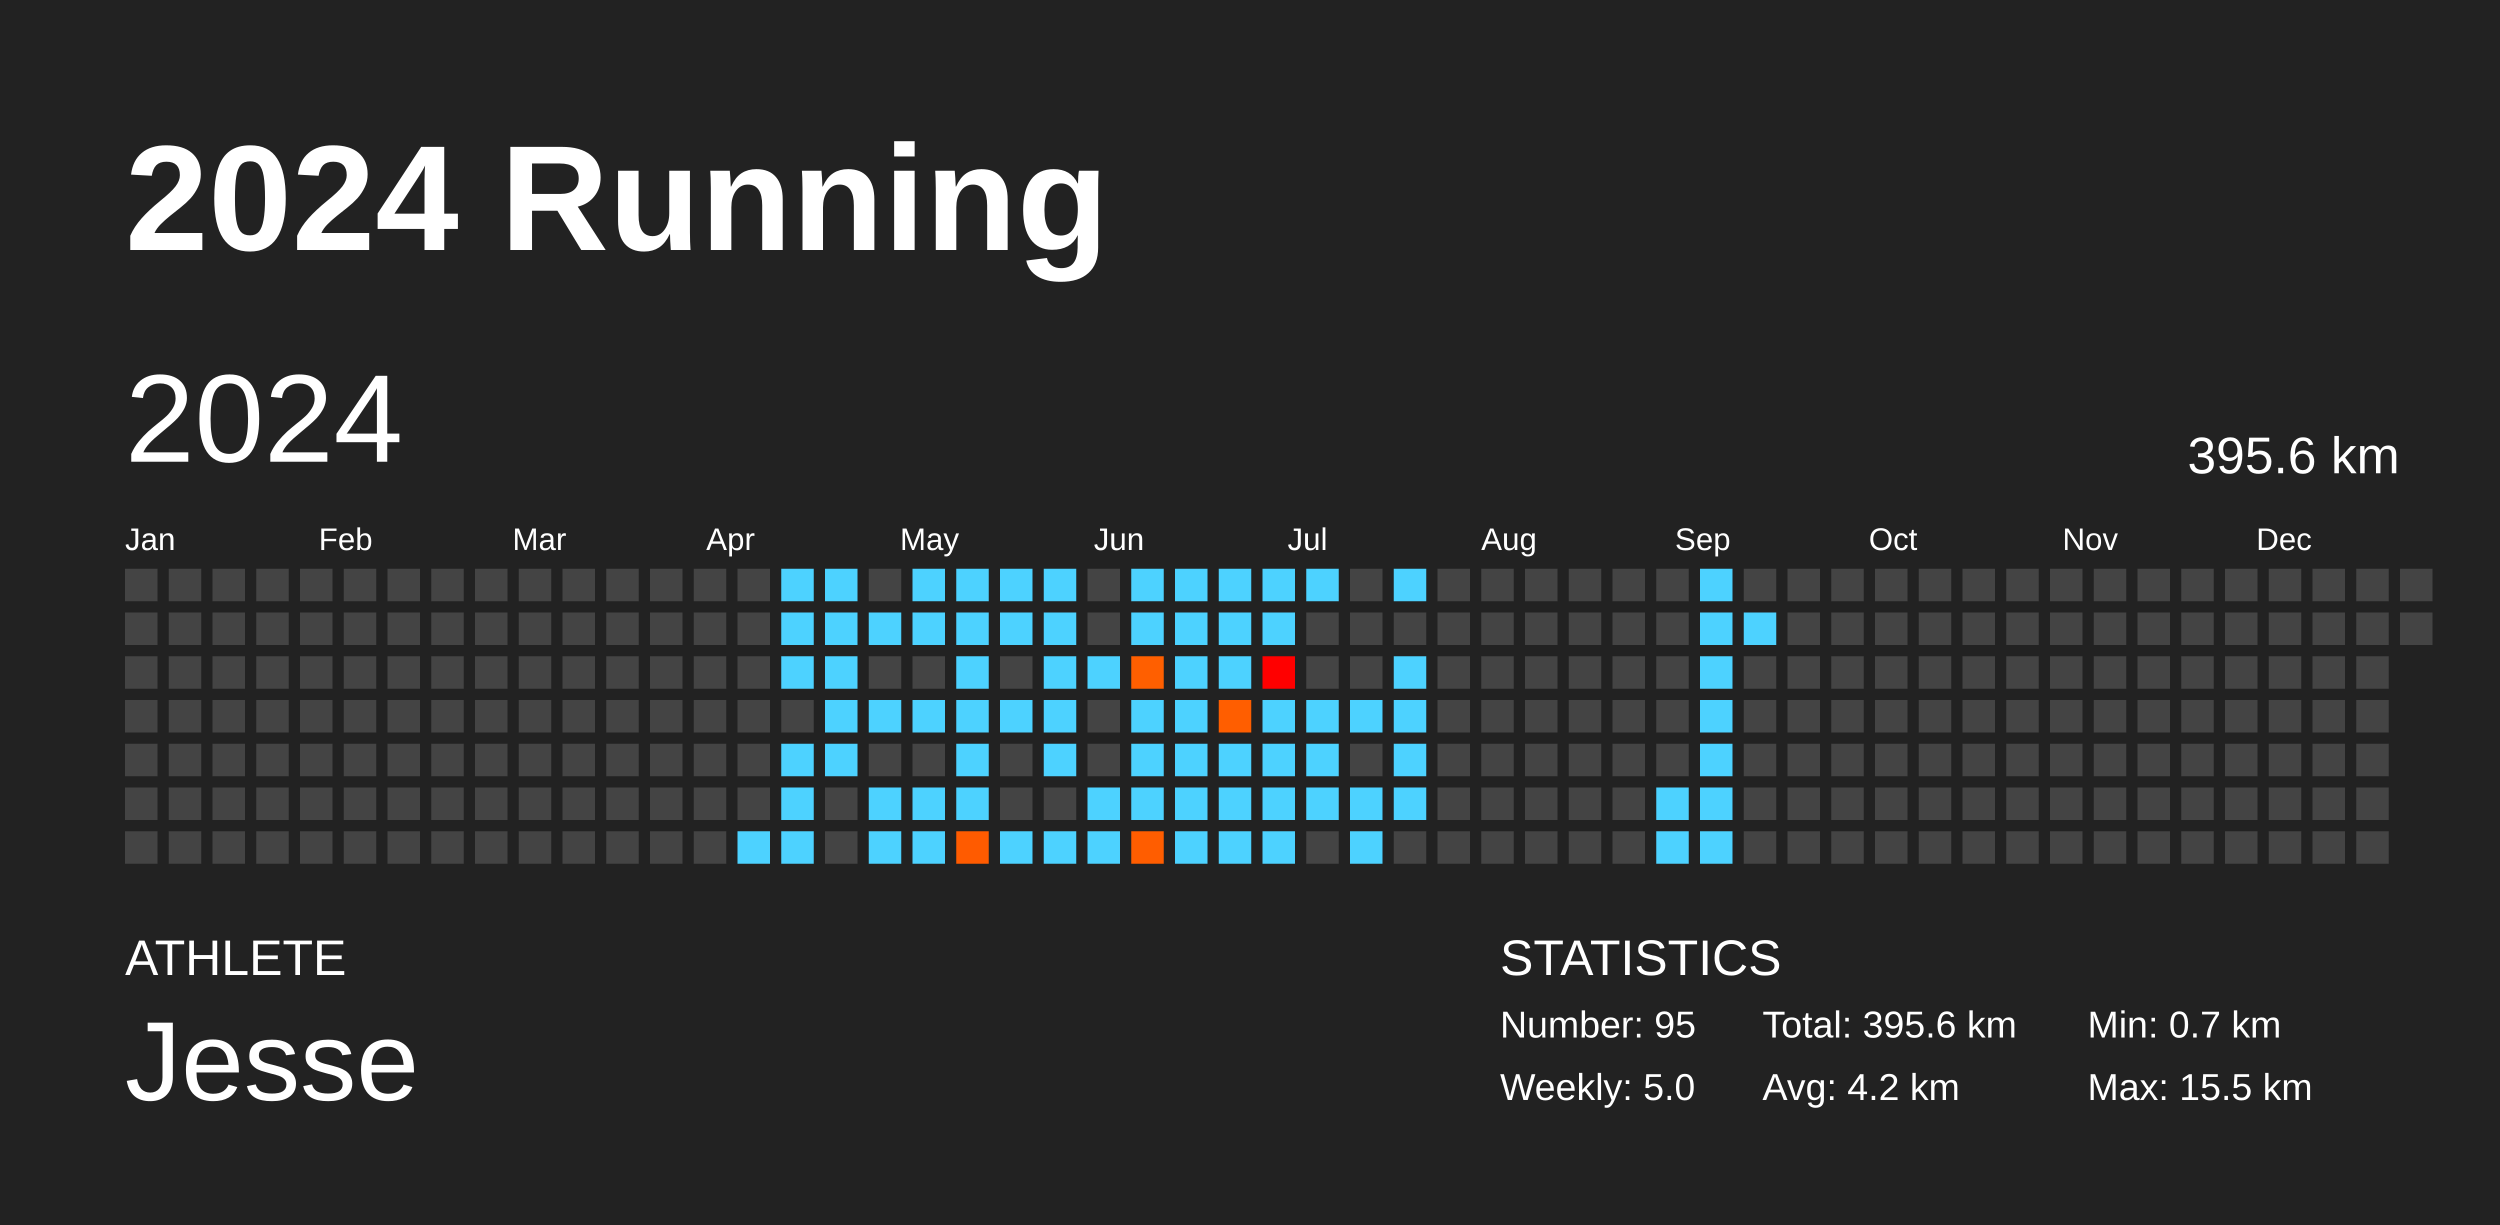
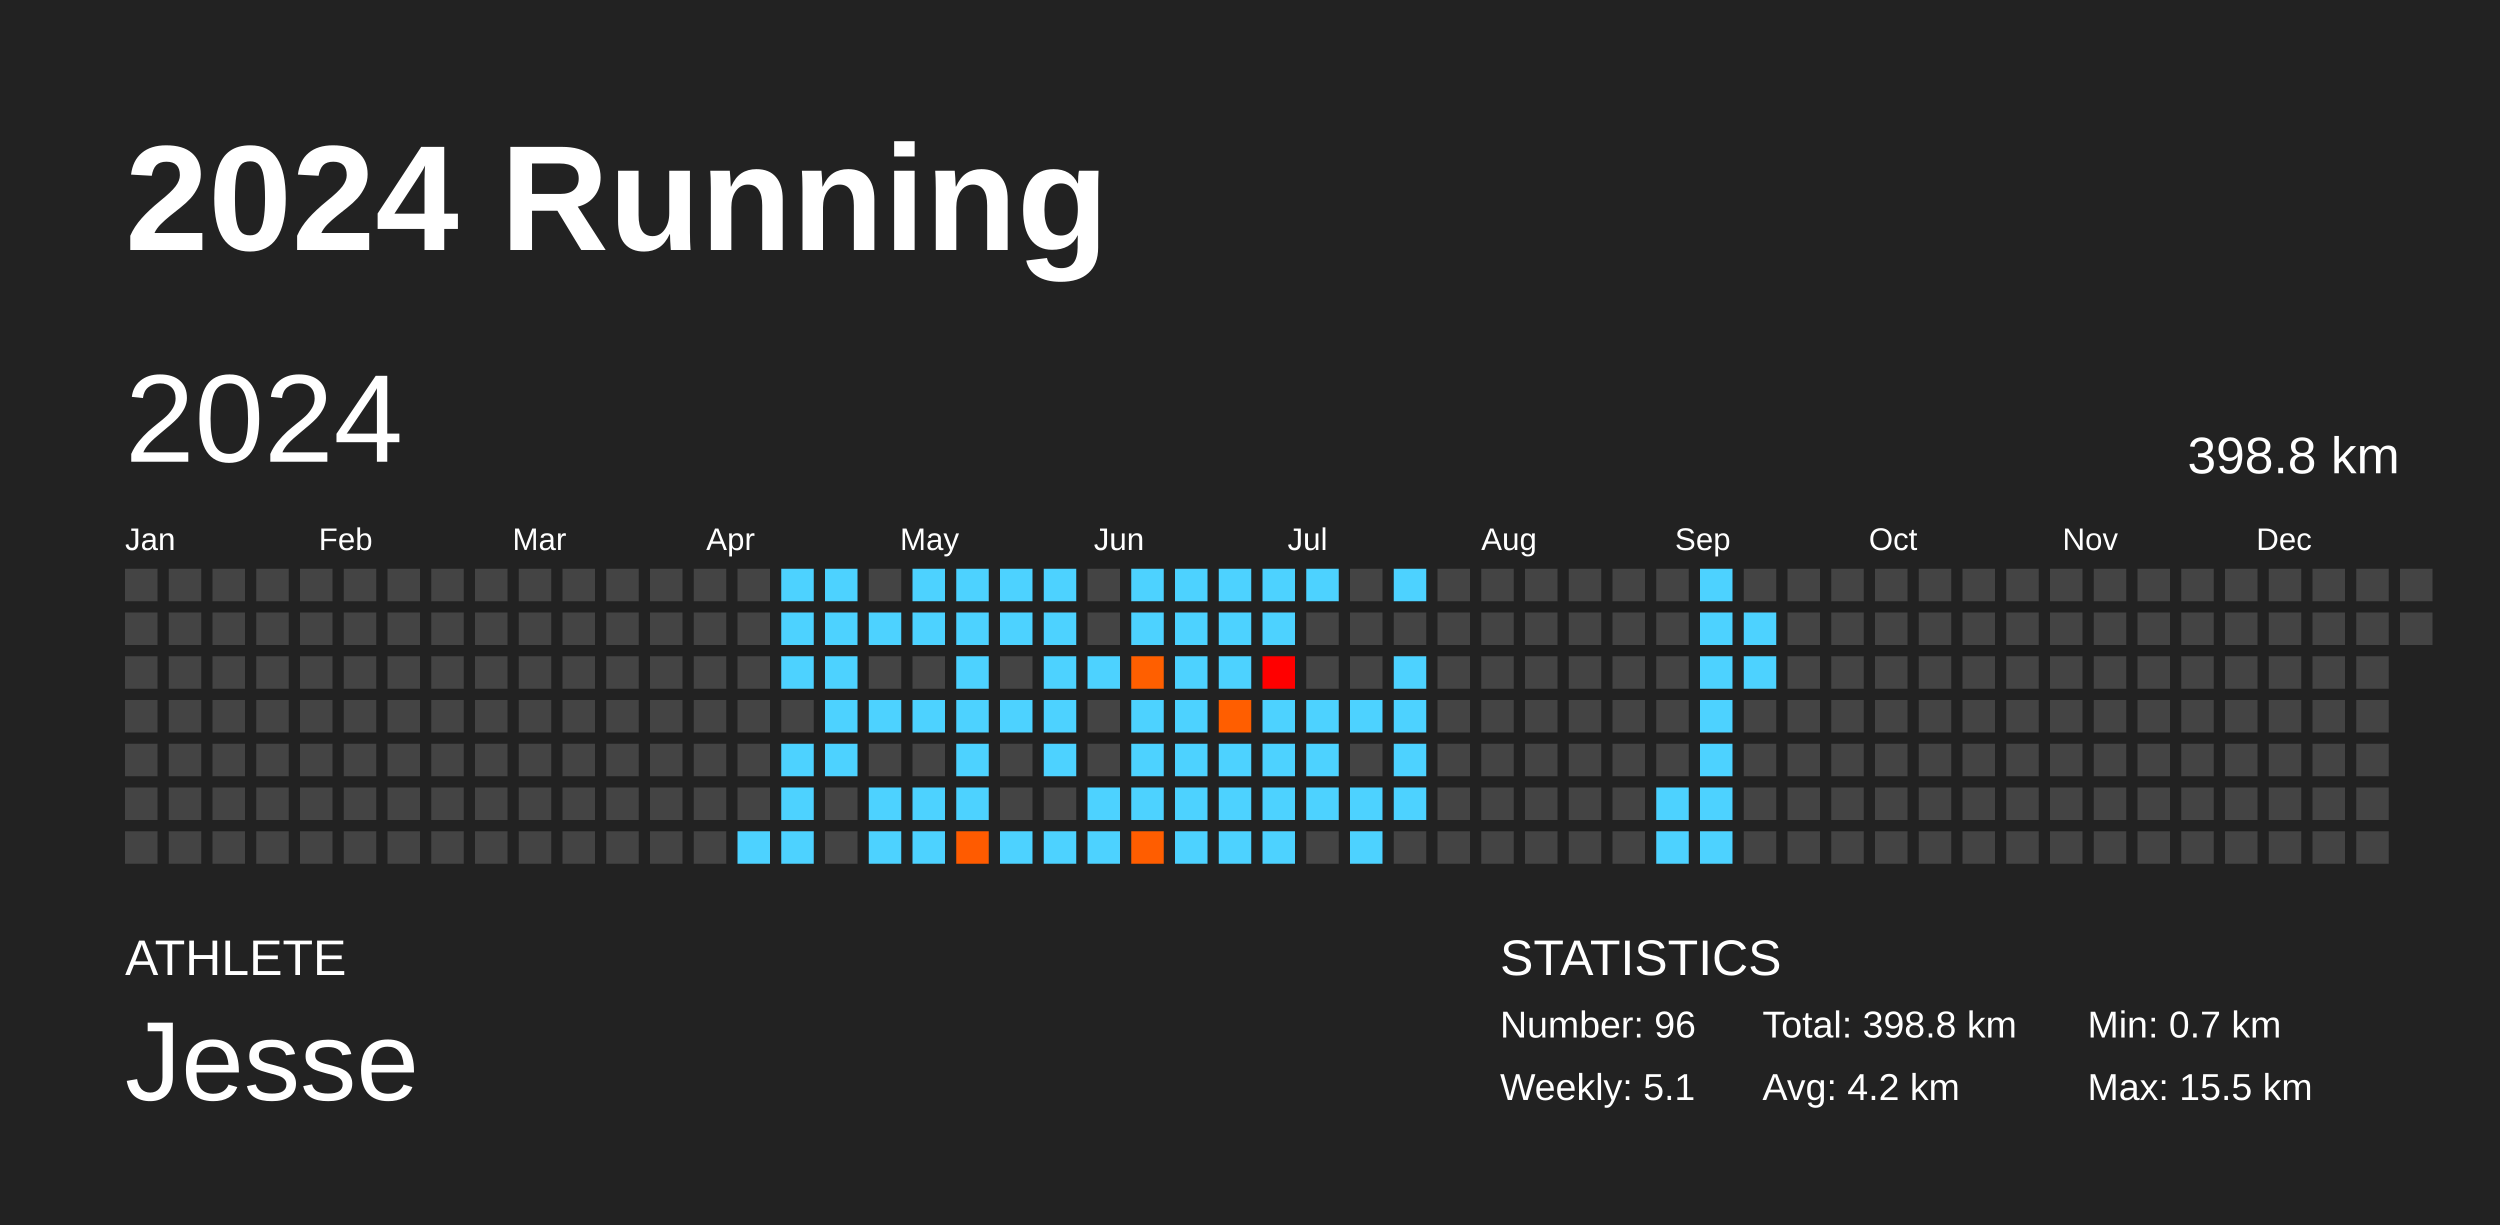
<svg xmlns="http://www.w3.org/2000/svg" baseProfile="full" height="98mm" version="1.1" viewBox="0,0,200,98" width="200mm">
  <defs />
  <rect fill="#222222" height="98" width="200" x="0" y="0" />
  <text fill="#FFFFFF" style="font-size:12px; font-family:Arial; font-weight:bold;" x="10" y="20">2024 Running</text>
  <text fill="#FFFFFF" style="font-size:4px; font-family:Arial" x="10" y="78">ATHLETE</text>
  <text fill="#FFFFFF" style="font-size:9px; font-family:Arial" x="10" y="88">Jesse</text>
  <text fill="#FFFFFF" style="font-size:4px; font-family:Arial" x="120" y="78">STATISTICS</text>
-   <text fill="#FFFFFF" style="font-size:3px; font-family:Arial" x="120" y="83">Number: 95</text>
-   <text fill="#FFFFFF" style="font-size:3px; font-family:Arial" x="120" y="88">Weekly: 5.0</text>
-   <text fill="#FFFFFF" style="font-size:3px; font-family:Arial" x="141" y="83">Total: 395.6 km</text>
+   <text fill="#FFFFFF" style="font-size:3px; font-family:Arial" x="120" y="83">Number: 96</text>
+   <text fill="#FFFFFF" style="font-size:3px; font-family:Arial" x="120" y="88">Weekly: 5.1</text>
+   <text fill="#FFFFFF" style="font-size:3px; font-family:Arial" x="141" y="83">Total: 398.8 km</text>
  <text fill="#FFFFFF" style="font-size:3px; font-family:Arial" x="141" y="88">Avg: 4.2 km</text>
  <text fill="#FFFFFF" style="font-size:3px; font-family:Arial" x="167" y="83">Min: 0.7 km</text>
  <text fill="#FFFFFF" style="font-size:3px; font-family:Arial" x="167" y="88">Max: 15.5 km</text>
  <text dominant-baseline="hanging" fill="#FFFFFF" style="font-size:10.0px; font-family:Arial;" x="10" y="30">2024</text>
-   <text dominant-baseline="hanging" fill="#FFFFFF" style="font-size:4.125px; font-family:Arial;" x="175" y="35">395.6 km</text>
+   <text dominant-baseline="hanging" fill="#FFFFFF" style="font-size:4.125px; font-family:Arial;" x="175" y="35">398.8 km</text>
  <text fill="#FFFFFF" style="font-size:2.5px; font-family:Arial" x="10.0" y="44">Jan</text>
  <text fill="#FFFFFF" style="font-size:2.5px; font-family:Arial" x="25.5" y="44">Feb</text>
  <text fill="#FFFFFF" style="font-size:2.5px; font-family:Arial" x="41.0" y="44">Mar</text>
  <text fill="#FFFFFF" style="font-size:2.5px; font-family:Arial" x="56.5" y="44">Apr</text>
  <text fill="#FFFFFF" style="font-size:2.5px; font-family:Arial" x="72.0" y="44">May</text>
  <text fill="#FFFFFF" style="font-size:2.5px; font-family:Arial" x="87.5" y="44">Jun</text>
  <text fill="#FFFFFF" style="font-size:2.5px; font-family:Arial" x="103.0" y="44">Jul</text>
  <text fill="#FFFFFF" style="font-size:2.5px; font-family:Arial" x="118.5" y="44">Aug</text>
  <text fill="#FFFFFF" style="font-size:2.5px; font-family:Arial" x="134.0" y="44">Sep</text>
  <text fill="#FFFFFF" style="font-size:2.5px; font-family:Arial" x="149.5" y="44">Oct</text>
  <text fill="#FFFFFF" style="font-size:2.5px; font-family:Arial" x="165.0" y="44">Nov</text>
  <text fill="#FFFFFF" style="font-size:2.5px; font-family:Arial" x="180.5" y="44">Dec</text>
  <rect fill="#444444" height="2.6" width="2.6" x="10.0" y="45.5" />
  <rect fill="#444444" height="2.6" width="2.6" x="10.0" y="49.0" />
  <rect fill="#444444" height="2.6" width="2.6" x="10.0" y="52.5" />
  <rect fill="#444444" height="2.6" width="2.6" x="10.0" y="56.0" />
  <rect fill="#444444" height="2.6" width="2.6" x="10.0" y="59.5" />
  <rect fill="#444444" height="2.6" width="2.6" x="10.0" y="63.0" />
  <rect fill="#444444" height="2.6" width="2.6" x="10.0" y="66.5" />
  <rect fill="#444444" height="2.6" width="2.6" x="13.5" y="45.5" />
  <rect fill="#444444" height="2.6" width="2.6" x="13.5" y="49.0" />
  <rect fill="#444444" height="2.6" width="2.6" x="13.5" y="52.5" />
  <rect fill="#444444" height="2.6" width="2.6" x="13.5" y="56.0" />
  <rect fill="#444444" height="2.6" width="2.6" x="13.5" y="59.5" />
  <rect fill="#444444" height="2.6" width="2.6" x="13.5" y="63.0" />
  <rect fill="#444444" height="2.6" width="2.6" x="13.5" y="66.5" />
  <rect fill="#444444" height="2.6" width="2.6" x="17.0" y="45.5" />
  <rect fill="#444444" height="2.6" width="2.6" x="17.0" y="49.0" />
  <rect fill="#444444" height="2.6" width="2.6" x="17.0" y="52.5" />
  <rect fill="#444444" height="2.6" width="2.6" x="17.0" y="56.0" />
  <rect fill="#444444" height="2.6" width="2.6" x="17.0" y="59.5" />
  <rect fill="#444444" height="2.6" width="2.6" x="17.0" y="63.0" />
  <rect fill="#444444" height="2.6" width="2.6" x="17.0" y="66.5" />
  <rect fill="#444444" height="2.6" width="2.6" x="20.5" y="45.5" />
  <rect fill="#444444" height="2.6" width="2.6" x="20.5" y="49.0" />
  <rect fill="#444444" height="2.6" width="2.6" x="20.5" y="52.5" />
  <rect fill="#444444" height="2.6" width="2.6" x="20.5" y="56.0" />
  <rect fill="#444444" height="2.6" width="2.6" x="20.5" y="59.5" />
  <rect fill="#444444" height="2.6" width="2.6" x="20.5" y="63.0" />
  <rect fill="#444444" height="2.6" width="2.6" x="20.5" y="66.5" />
  <rect fill="#444444" height="2.6" width="2.6" x="24.0" y="45.5" />
  <rect fill="#444444" height="2.6" width="2.6" x="24.0" y="49.0" />
  <rect fill="#444444" height="2.6" width="2.6" x="24.0" y="52.5" />
  <rect fill="#444444" height="2.6" width="2.6" x="24.0" y="56.0" />
  <rect fill="#444444" height="2.6" width="2.6" x="24.0" y="59.5" />
  <rect fill="#444444" height="2.6" width="2.6" x="24.0" y="63.0" />
  <rect fill="#444444" height="2.6" width="2.6" x="24.0" y="66.5" />
  <rect fill="#444444" height="2.6" width="2.6" x="27.5" y="45.5" />
  <rect fill="#444444" height="2.6" width="2.6" x="27.5" y="49.0" />
  <rect fill="#444444" height="2.6" width="2.6" x="27.5" y="52.5" />
  <rect fill="#444444" height="2.6" width="2.6" x="27.5" y="56.0" />
  <rect fill="#444444" height="2.6" width="2.6" x="27.5" y="59.5" />
  <rect fill="#444444" height="2.6" width="2.6" x="27.5" y="63.0" />
  <rect fill="#444444" height="2.6" width="2.6" x="27.5" y="66.5" />
  <rect fill="#444444" height="2.6" width="2.6" x="31.0" y="45.5" />
  <rect fill="#444444" height="2.6" width="2.6" x="31.0" y="49.0" />
  <rect fill="#444444" height="2.6" width="2.6" x="31.0" y="52.5" />
  <rect fill="#444444" height="2.6" width="2.6" x="31.0" y="56.0" />
  <rect fill="#444444" height="2.6" width="2.6" x="31.0" y="59.5" />
  <rect fill="#444444" height="2.6" width="2.6" x="31.0" y="63.0" />
  <rect fill="#444444" height="2.6" width="2.6" x="31.0" y="66.5" />
  <rect fill="#444444" height="2.6" width="2.6" x="34.5" y="45.5" />
  <rect fill="#444444" height="2.6" width="2.6" x="34.5" y="49.0" />
  <rect fill="#444444" height="2.6" width="2.6" x="34.5" y="52.5" />
  <rect fill="#444444" height="2.6" width="2.6" x="34.5" y="56.0" />
  <rect fill="#444444" height="2.6" width="2.6" x="34.5" y="59.5" />
  <rect fill="#444444" height="2.6" width="2.6" x="34.5" y="63.0" />
  <rect fill="#444444" height="2.6" width="2.6" x="34.5" y="66.5" />
  <rect fill="#444444" height="2.6" width="2.6" x="38.0" y="45.5" />
  <rect fill="#444444" height="2.6" width="2.6" x="38.0" y="49.0" />
  <rect fill="#444444" height="2.6" width="2.6" x="38.0" y="52.5" />
  <rect fill="#444444" height="2.6" width="2.6" x="38.0" y="56.0" />
  <rect fill="#444444" height="2.6" width="2.6" x="38.0" y="59.5" />
  <rect fill="#444444" height="2.6" width="2.6" x="38.0" y="63.0" />
  <rect fill="#444444" height="2.6" width="2.6" x="38.0" y="66.5" />
  <rect fill="#444444" height="2.6" width="2.6" x="41.5" y="45.5" />
  <rect fill="#444444" height="2.6" width="2.6" x="41.5" y="49.0" />
  <rect fill="#444444" height="2.6" width="2.6" x="41.5" y="52.5" />
  <rect fill="#444444" height="2.6" width="2.6" x="41.5" y="56.0" />
  <rect fill="#444444" height="2.6" width="2.6" x="41.5" y="59.5" />
  <rect fill="#444444" height="2.6" width="2.6" x="41.5" y="63.0" />
  <rect fill="#444444" height="2.6" width="2.6" x="41.5" y="66.5" />
  <rect fill="#444444" height="2.6" width="2.6" x="45.0" y="45.5" />
  <rect fill="#444444" height="2.6" width="2.6" x="45.0" y="49.0" />
  <rect fill="#444444" height="2.6" width="2.6" x="45.0" y="52.5" />
  <rect fill="#444444" height="2.6" width="2.6" x="45.0" y="56.0" />
  <rect fill="#444444" height="2.6" width="2.6" x="45.0" y="59.5" />
  <rect fill="#444444" height="2.6" width="2.6" x="45.0" y="63.0" />
  <rect fill="#444444" height="2.6" width="2.6" x="45.0" y="66.5" />
  <rect fill="#444444" height="2.6" width="2.6" x="48.5" y="45.5" />
  <rect fill="#444444" height="2.6" width="2.6" x="48.5" y="49.0" />
  <rect fill="#444444" height="2.6" width="2.6" x="48.5" y="52.5" />
  <rect fill="#444444" height="2.6" width="2.6" x="48.5" y="56.0" />
  <rect fill="#444444" height="2.6" width="2.6" x="48.5" y="59.5" />
  <rect fill="#444444" height="2.6" width="2.6" x="48.5" y="63.0" />
  <rect fill="#444444" height="2.6" width="2.6" x="48.5" y="66.5" />
  <rect fill="#444444" height="2.6" width="2.6" x="52.0" y="45.5" />
  <rect fill="#444444" height="2.6" width="2.6" x="52.0" y="49.0" />
  <rect fill="#444444" height="2.6" width="2.6" x="52.0" y="52.5" />
  <rect fill="#444444" height="2.6" width="2.6" x="52.0" y="56.0" />
  <rect fill="#444444" height="2.6" width="2.6" x="52.0" y="59.5" />
  <rect fill="#444444" height="2.6" width="2.6" x="52.0" y="63.0" />
  <rect fill="#444444" height="2.6" width="2.6" x="52.0" y="66.5" />
  <rect fill="#444444" height="2.6" width="2.6" x="55.5" y="45.5" />
  <rect fill="#444444" height="2.6" width="2.6" x="55.5" y="49.0" />
  <rect fill="#444444" height="2.6" width="2.6" x="55.5" y="52.5" />
  <rect fill="#444444" height="2.6" width="2.6" x="55.5" y="56.0" />
  <rect fill="#444444" height="2.6" width="2.6" x="55.5" y="59.5" />
  <rect fill="#444444" height="2.6" width="2.6" x="55.5" y="63.0" />
  <rect fill="#444444" height="2.6" width="2.6" x="55.5" y="66.5" />
  <rect fill="#444444" height="2.6" width="2.6" x="59.0" y="45.5" />
  <rect fill="#444444" height="2.6" width="2.6" x="59.0" y="49.0" />
  <rect fill="#444444" height="2.6" width="2.6" x="59.0" y="52.5" />
  <rect fill="#444444" height="2.6" width="2.6" x="59.0" y="56.0" />
  <rect fill="#444444" height="2.6" width="2.6" x="59.0" y="59.5" />
  <rect fill="#444444" height="2.6" width="2.6" x="59.0" y="63.0" />
  <rect fill="#4dd2ff" height="2.6" width="2.6" x="59.0" y="66.5" />
  <rect fill="#4dd2ff" height="2.6" width="2.6" x="62.5" y="45.5" />
  <rect fill="#4dd2ff" height="2.6" width="2.6" x="62.5" y="49.0" />
  <rect fill="#4dd2ff" height="2.6" width="2.6" x="62.5" y="52.5" />
  <rect fill="#444444" height="2.6" width="2.6" x="62.5" y="56.0" />
  <rect fill="#4dd2ff" height="2.6" width="2.6" x="62.5" y="59.5" />
  <rect fill="#4dd2ff" height="2.6" width="2.6" x="62.5" y="63.0" />
  <rect fill="#4dd2ff" height="2.6" width="2.6" x="62.5" y="66.5" />
  <rect fill="#4dd2ff" height="2.6" width="2.6" x="66.0" y="45.5" />
  <rect fill="#4dd2ff" height="2.6" width="2.6" x="66.0" y="49.0" />
  <rect fill="#4dd2ff" height="2.6" width="2.6" x="66.0" y="52.5" />
  <rect fill="#4dd2ff" height="2.6" width="2.6" x="66.0" y="56.0" />
  <rect fill="#4dd2ff" height="2.6" width="2.6" x="66.0" y="59.5" />
  <rect fill="#444444" height="2.6" width="2.6" x="66.0" y="63.0" />
  <rect fill="#444444" height="2.6" width="2.6" x="66.0" y="66.5" />
  <rect fill="#444444" height="2.6" width="2.6" x="69.5" y="45.5" />
  <rect fill="#4dd2ff" height="2.6" width="2.6" x="69.5" y="49.0" />
  <rect fill="#444444" height="2.6" width="2.6" x="69.5" y="52.5" />
  <rect fill="#4dd2ff" height="2.6" width="2.6" x="69.5" y="56.0" />
  <rect fill="#444444" height="2.6" width="2.6" x="69.5" y="59.5" />
  <rect fill="#4dd2ff" height="2.6" width="2.6" x="69.5" y="63.0" />
  <rect fill="#4dd2ff" height="2.6" width="2.6" x="69.5" y="66.5" />
  <rect fill="#4dd2ff" height="2.6" width="2.6" x="73.0" y="45.5" />
  <rect fill="#4dd2ff" height="2.6" width="2.6" x="73.0" y="49.0" />
  <rect fill="#444444" height="2.6" width="2.6" x="73.0" y="52.5" />
  <rect fill="#4dd2ff" height="2.6" width="2.6" x="73.0" y="56.0" />
  <rect fill="#444444" height="2.6" width="2.6" x="73.0" y="59.5" />
  <rect fill="#4dd2ff" height="2.6" width="2.6" x="73.0" y="63.0" />
  <rect fill="#4dd2ff" height="2.6" width="2.6" x="73.0" y="66.5" />
  <rect fill="#4dd2ff" height="2.6" width="2.6" x="76.5" y="45.5" />
  <rect fill="#4dd2ff" height="2.6" width="2.6" x="76.5" y="49.0" />
  <rect fill="#4dd2ff" height="2.6" width="2.6" x="76.5" y="52.5" />
  <rect fill="#4dd2ff" height="2.6" width="2.6" x="76.5" y="56.0" />
  <rect fill="#4dd2ff" height="2.6" width="2.6" x="76.5" y="59.5" />
  <rect fill="#4dd2ff" height="2.6" width="2.6" x="76.5" y="63.0" />
  <rect fill="#ff5b00" height="2.6" width="2.6" x="76.5" y="66.5" />
  <rect fill="#4dd2ff" height="2.6" width="2.6" x="80.0" y="45.5" />
  <rect fill="#4dd2ff" height="2.6" width="2.6" x="80.0" y="49.0" />
  <rect fill="#444444" height="2.6" width="2.6" x="80.0" y="52.5" />
  <rect fill="#4dd2ff" height="2.6" width="2.6" x="80.0" y="56.0" />
  <rect fill="#444444" height="2.6" width="2.6" x="80.0" y="59.5" />
  <rect fill="#444444" height="2.6" width="2.6" x="80.0" y="63.0" />
  <rect fill="#4dd2ff" height="2.6" width="2.6" x="80.0" y="66.5" />
  <rect fill="#4dd2ff" height="2.6" width="2.6" x="83.5" y="45.5" />
  <rect fill="#4dd2ff" height="2.6" width="2.6" x="83.5" y="49.0" />
  <rect fill="#4dd2ff" height="2.6" width="2.6" x="83.5" y="52.5" />
  <rect fill="#4dd2ff" height="2.6" width="2.6" x="83.5" y="56.0" />
  <rect fill="#4dd2ff" height="2.6" width="2.6" x="83.5" y="59.5" />
  <rect fill="#444444" height="2.6" width="2.6" x="83.5" y="63.0" />
  <rect fill="#4dd2ff" height="2.6" width="2.6" x="83.5" y="66.5" />
  <rect fill="#444444" height="2.6" width="2.6" x="87.0" y="45.5" />
  <rect fill="#444444" height="2.6" width="2.6" x="87.0" y="49.0" />
  <rect fill="#4dd2ff" height="2.6" width="2.6" x="87.0" y="52.5" />
  <rect fill="#444444" height="2.6" width="2.6" x="87.0" y="56.0" />
  <rect fill="#444444" height="2.6" width="2.6" x="87.0" y="59.5" />
  <rect fill="#4dd2ff" height="2.6" width="2.6" x="87.0" y="63.0" />
  <rect fill="#4dd2ff" height="2.6" width="2.6" x="87.0" y="66.5" />
  <rect fill="#4dd2ff" height="2.6" width="2.6" x="90.5" y="45.5" />
  <rect fill="#4dd2ff" height="2.6" width="2.6" x="90.5" y="49.0" />
  <rect fill="#ff5f00" height="2.6" width="2.6" x="90.5" y="52.5" />
  <rect fill="#4dd2ff" height="2.6" width="2.6" x="90.5" y="56.0" />
  <rect fill="#4dd2ff" height="2.6" width="2.6" x="90.5" y="59.5" />
  <rect fill="#4dd2ff" height="2.6" width="2.6" x="90.5" y="63.0" />
  <rect fill="#ff5d00" height="2.6" width="2.6" x="90.5" y="66.5" />
  <rect fill="#4dd2ff" height="2.6" width="2.6" x="94.0" y="45.5" />
  <rect fill="#4dd2ff" height="2.6" width="2.6" x="94.0" y="49.0" />
  <rect fill="#4dd2ff" height="2.6" width="2.6" x="94.0" y="52.5" />
  <rect fill="#4dd2ff" height="2.6" width="2.6" x="94.0" y="56.0" />
  <rect fill="#4dd2ff" height="2.6" width="2.6" x="94.0" y="59.5" />
  <rect fill="#4dd2ff" height="2.6" width="2.6" x="94.0" y="63.0" />
  <rect fill="#4dd2ff" height="2.6" width="2.6" x="94.0" y="66.5" />
  <rect fill="#4dd2ff" height="2.6" width="2.6" x="97.5" y="45.5" />
  <rect fill="#4dd2ff" height="2.6" width="2.6" x="97.5" y="49.0" />
  <rect fill="#4dd2ff" height="2.6" width="2.6" x="97.5" y="52.5" />
  <rect fill="#ff5e00" height="2.6" width="2.6" x="97.5" y="56.0" />
  <rect fill="#4dd2ff" height="2.6" width="2.6" x="97.5" y="59.5" />
  <rect fill="#4dd2ff" height="2.6" width="2.6" x="97.5" y="63.0" />
  <rect fill="#4dd2ff" height="2.6" width="2.6" x="97.5" y="66.5" />
  <rect fill="#4dd2ff" height="2.6" width="2.6" x="101.0" y="45.5" />
  <rect fill="#4dd2ff" height="2.6" width="2.6" x="101.0" y="49.0" />
  <rect fill="#ff0000" height="2.6" width="2.6" x="101.0" y="52.5" />
  <rect fill="#4dd2ff" height="2.6" width="2.6" x="101.0" y="56.0" />
  <rect fill="#4dd2ff" height="2.6" width="2.6" x="101.0" y="59.5" />
  <rect fill="#4dd2ff" height="2.6" width="2.6" x="101.0" y="63.0" />
  <rect fill="#4dd2ff" height="2.6" width="2.6" x="101.0" y="66.5" />
  <rect fill="#4dd2ff" height="2.6" width="2.6" x="104.5" y="45.5" />
  <rect fill="#444444" height="2.6" width="2.6" x="104.5" y="49.0" />
  <rect fill="#444444" height="2.6" width="2.6" x="104.5" y="52.5" />
  <rect fill="#4dd2ff" height="2.6" width="2.6" x="104.5" y="56.0" />
  <rect fill="#4dd2ff" height="2.6" width="2.6" x="104.5" y="59.5" />
  <rect fill="#4dd2ff" height="2.6" width="2.6" x="104.5" y="63.0" />
  <rect fill="#444444" height="2.6" width="2.6" x="104.5" y="66.5" />
  <rect fill="#444444" height="2.6" width="2.6" x="108.0" y="45.5" />
  <rect fill="#444444" height="2.6" width="2.6" x="108.0" y="49.0" />
  <rect fill="#444444" height="2.6" width="2.6" x="108.0" y="52.5" />
  <rect fill="#4dd2ff" height="2.6" width="2.6" x="108.0" y="56.0" />
  <rect fill="#444444" height="2.6" width="2.6" x="108.0" y="59.5" />
  <rect fill="#4dd2ff" height="2.6" width="2.6" x="108.0" y="63.0" />
  <rect fill="#4dd2ff" height="2.6" width="2.6" x="108.0" y="66.5" />
  <rect fill="#4dd2ff" height="2.6" width="2.6" x="111.5" y="45.5" />
  <rect fill="#444444" height="2.6" width="2.6" x="111.5" y="49.0" />
  <rect fill="#4dd2ff" height="2.6" width="2.6" x="111.5" y="52.5" />
  <rect fill="#4dd2ff" height="2.6" width="2.6" x="111.5" y="56.0" />
  <rect fill="#4dd2ff" height="2.6" width="2.6" x="111.5" y="59.5" />
  <rect fill="#4dd2ff" height="2.6" width="2.6" x="111.5" y="63.0" />
  <rect fill="#444444" height="2.6" width="2.6" x="111.5" y="66.5" />
  <rect fill="#444444" height="2.6" width="2.6" x="115.0" y="45.5" />
  <rect fill="#444444" height="2.6" width="2.6" x="115.0" y="49.0" />
  <rect fill="#444444" height="2.6" width="2.6" x="115.0" y="52.5" />
  <rect fill="#444444" height="2.6" width="2.6" x="115.0" y="56.0" />
  <rect fill="#444444" height="2.6" width="2.6" x="115.0" y="59.5" />
  <rect fill="#444444" height="2.6" width="2.6" x="115.0" y="63.0" />
  <rect fill="#444444" height="2.6" width="2.6" x="115.0" y="66.5" />
  <rect fill="#444444" height="2.6" width="2.6" x="118.5" y="45.5" />
  <rect fill="#444444" height="2.6" width="2.6" x="118.5" y="49.0" />
  <rect fill="#444444" height="2.6" width="2.6" x="118.5" y="52.5" />
  <rect fill="#444444" height="2.6" width="2.6" x="118.5" y="56.0" />
  <rect fill="#444444" height="2.6" width="2.6" x="118.5" y="59.5" />
  <rect fill="#444444" height="2.6" width="2.6" x="118.5" y="63.0" />
  <rect fill="#444444" height="2.6" width="2.6" x="118.5" y="66.5" />
  <rect fill="#444444" height="2.6" width="2.6" x="122.0" y="45.5" />
  <rect fill="#444444" height="2.6" width="2.6" x="122.0" y="49.0" />
  <rect fill="#444444" height="2.6" width="2.6" x="122.0" y="52.5" />
  <rect fill="#444444" height="2.6" width="2.6" x="122.0" y="56.0" />
  <rect fill="#444444" height="2.6" width="2.6" x="122.0" y="59.5" />
  <rect fill="#444444" height="2.6" width="2.6" x="122.0" y="63.0" />
  <rect fill="#444444" height="2.6" width="2.6" x="122.0" y="66.5" />
  <rect fill="#444444" height="2.6" width="2.6" x="125.5" y="45.5" />
  <rect fill="#444444" height="2.6" width="2.6" x="125.5" y="49.0" />
  <rect fill="#444444" height="2.6" width="2.6" x="125.5" y="52.5" />
  <rect fill="#444444" height="2.6" width="2.6" x="125.5" y="56.0" />
  <rect fill="#444444" height="2.6" width="2.6" x="125.5" y="59.5" />
  <rect fill="#444444" height="2.6" width="2.6" x="125.5" y="63.0" />
  <rect fill="#444444" height="2.6" width="2.6" x="125.5" y="66.5" />
  <rect fill="#444444" height="2.6" width="2.6" x="129.0" y="45.5" />
  <rect fill="#444444" height="2.6" width="2.6" x="129.0" y="49.0" />
  <rect fill="#444444" height="2.6" width="2.6" x="129.0" y="52.5" />
  <rect fill="#444444" height="2.6" width="2.6" x="129.0" y="56.0" />
  <rect fill="#444444" height="2.6" width="2.6" x="129.0" y="59.5" />
  <rect fill="#444444" height="2.6" width="2.6" x="129.0" y="63.0" />
  <rect fill="#444444" height="2.6" width="2.6" x="129.0" y="66.5" />
  <rect fill="#444444" height="2.6" width="2.6" x="132.5" y="45.5" />
  <rect fill="#444444" height="2.6" width="2.6" x="132.5" y="49.0" />
  <rect fill="#444444" height="2.6" width="2.6" x="132.5" y="52.5" />
  <rect fill="#444444" height="2.6" width="2.6" x="132.5" y="56.0" />
  <rect fill="#444444" height="2.6" width="2.6" x="132.5" y="59.5" />
  <rect fill="#4dd2ff" height="2.6" width="2.6" x="132.5" y="63.0" />
  <rect fill="#4dd2ff" height="2.6" width="2.6" x="132.5" y="66.5" />
  <rect fill="#4dd2ff" height="2.6" width="2.6" x="136.0" y="45.5" />
  <rect fill="#4dd2ff" height="2.6" width="2.6" x="136.0" y="49.0" />
  <rect fill="#4dd2ff" height="2.6" width="2.6" x="136.0" y="52.5" />
  <rect fill="#4dd2ff" height="2.6" width="2.6" x="136.0" y="56.0" />
  <rect fill="#4dd2ff" height="2.6" width="2.6" x="136.0" y="59.5" />
  <rect fill="#4dd2ff" height="2.6" width="2.6" x="136.0" y="63.0" />
  <rect fill="#4dd2ff" height="2.6" width="2.6" x="136.0" y="66.5" />
  <rect fill="#444444" height="2.6" width="2.6" x="139.5" y="45.5" />
  <rect fill="#4dd2ff" height="2.6" width="2.6" x="139.5" y="49.0" />
-   <rect fill="#444444" height="2.6" width="2.6" x="139.5" y="52.5" />
+   <rect fill="#4dd2ff" height="2.6" width="2.6" x="139.5" y="52.5" />
  <rect fill="#444444" height="2.6" width="2.6" x="139.5" y="56.0" />
  <rect fill="#444444" height="2.6" width="2.6" x="139.5" y="59.5" />
  <rect fill="#444444" height="2.6" width="2.6" x="139.5" y="63.0" />
  <rect fill="#444444" height="2.6" width="2.6" x="139.5" y="66.5" />
  <rect fill="#444444" height="2.6" width="2.6" x="143.0" y="45.5" />
  <rect fill="#444444" height="2.6" width="2.6" x="143.0" y="49.0" />
  <rect fill="#444444" height="2.6" width="2.6" x="143.0" y="52.5" />
  <rect fill="#444444" height="2.6" width="2.6" x="143.0" y="56.0" />
  <rect fill="#444444" height="2.6" width="2.6" x="143.0" y="59.5" />
  <rect fill="#444444" height="2.6" width="2.6" x="143.0" y="63.0" />
  <rect fill="#444444" height="2.6" width="2.6" x="143.0" y="66.5" />
  <rect fill="#444444" height="2.6" width="2.6" x="146.5" y="45.5" />
  <rect fill="#444444" height="2.6" width="2.6" x="146.5" y="49.0" />
  <rect fill="#444444" height="2.6" width="2.6" x="146.5" y="52.5" />
  <rect fill="#444444" height="2.6" width="2.6" x="146.5" y="56.0" />
  <rect fill="#444444" height="2.6" width="2.6" x="146.5" y="59.5" />
  <rect fill="#444444" height="2.6" width="2.6" x="146.5" y="63.0" />
  <rect fill="#444444" height="2.6" width="2.6" x="146.5" y="66.5" />
  <rect fill="#444444" height="2.6" width="2.6" x="150.0" y="45.5" />
  <rect fill="#444444" height="2.6" width="2.6" x="150.0" y="49.0" />
  <rect fill="#444444" height="2.6" width="2.6" x="150.0" y="52.5" />
  <rect fill="#444444" height="2.6" width="2.6" x="150.0" y="56.0" />
  <rect fill="#444444" height="2.6" width="2.6" x="150.0" y="59.5" />
  <rect fill="#444444" height="2.6" width="2.6" x="150.0" y="63.0" />
  <rect fill="#444444" height="2.6" width="2.6" x="150.0" y="66.5" />
  <rect fill="#444444" height="2.6" width="2.6" x="153.5" y="45.5" />
  <rect fill="#444444" height="2.6" width="2.6" x="153.5" y="49.0" />
  <rect fill="#444444" height="2.6" width="2.6" x="153.5" y="52.5" />
  <rect fill="#444444" height="2.6" width="2.6" x="153.5" y="56.0" />
  <rect fill="#444444" height="2.6" width="2.6" x="153.5" y="59.5" />
  <rect fill="#444444" height="2.6" width="2.6" x="153.5" y="63.0" />
  <rect fill="#444444" height="2.6" width="2.6" x="153.5" y="66.5" />
  <rect fill="#444444" height="2.6" width="2.6" x="157.0" y="45.5" />
  <rect fill="#444444" height="2.6" width="2.6" x="157.0" y="49.0" />
  <rect fill="#444444" height="2.6" width="2.6" x="157.0" y="52.5" />
  <rect fill="#444444" height="2.6" width="2.6" x="157.0" y="56.0" />
  <rect fill="#444444" height="2.6" width="2.6" x="157.0" y="59.5" />
  <rect fill="#444444" height="2.6" width="2.6" x="157.0" y="63.0" />
  <rect fill="#444444" height="2.6" width="2.6" x="157.0" y="66.5" />
  <rect fill="#444444" height="2.6" width="2.6" x="160.5" y="45.5" />
  <rect fill="#444444" height="2.6" width="2.6" x="160.5" y="49.0" />
  <rect fill="#444444" height="2.6" width="2.6" x="160.5" y="52.5" />
  <rect fill="#444444" height="2.6" width="2.6" x="160.5" y="56.0" />
  <rect fill="#444444" height="2.6" width="2.6" x="160.5" y="59.5" />
  <rect fill="#444444" height="2.6" width="2.6" x="160.5" y="63.0" />
  <rect fill="#444444" height="2.6" width="2.6" x="160.5" y="66.5" />
  <rect fill="#444444" height="2.6" width="2.6" x="164.0" y="45.5" />
  <rect fill="#444444" height="2.6" width="2.6" x="164.0" y="49.0" />
  <rect fill="#444444" height="2.6" width="2.6" x="164.0" y="52.5" />
  <rect fill="#444444" height="2.6" width="2.6" x="164.0" y="56.0" />
  <rect fill="#444444" height="2.6" width="2.6" x="164.0" y="59.5" />
  <rect fill="#444444" height="2.6" width="2.6" x="164.0" y="63.0" />
  <rect fill="#444444" height="2.6" width="2.6" x="164.0" y="66.5" />
  <rect fill="#444444" height="2.6" width="2.6" x="167.5" y="45.5" />
  <rect fill="#444444" height="2.6" width="2.6" x="167.5" y="49.0" />
  <rect fill="#444444" height="2.6" width="2.6" x="167.5" y="52.5" />
  <rect fill="#444444" height="2.6" width="2.6" x="167.5" y="56.0" />
  <rect fill="#444444" height="2.6" width="2.6" x="167.5" y="59.5" />
  <rect fill="#444444" height="2.6" width="2.6" x="167.5" y="63.0" />
  <rect fill="#444444" height="2.6" width="2.6" x="167.5" y="66.5" />
  <rect fill="#444444" height="2.6" width="2.6" x="171.0" y="45.5" />
  <rect fill="#444444" height="2.6" width="2.6" x="171.0" y="49.0" />
  <rect fill="#444444" height="2.6" width="2.6" x="171.0" y="52.5" />
  <rect fill="#444444" height="2.6" width="2.6" x="171.0" y="56.0" />
  <rect fill="#444444" height="2.6" width="2.6" x="171.0" y="59.5" />
  <rect fill="#444444" height="2.6" width="2.6" x="171.0" y="63.0" />
  <rect fill="#444444" height="2.6" width="2.6" x="171.0" y="66.5" />
  <rect fill="#444444" height="2.6" width="2.6" x="174.5" y="45.5" />
  <rect fill="#444444" height="2.6" width="2.6" x="174.5" y="49.0" />
  <rect fill="#444444" height="2.6" width="2.6" x="174.5" y="52.5" />
  <rect fill="#444444" height="2.6" width="2.6" x="174.5" y="56.0" />
  <rect fill="#444444" height="2.6" width="2.6" x="174.5" y="59.5" />
  <rect fill="#444444" height="2.6" width="2.6" x="174.5" y="63.0" />
  <rect fill="#444444" height="2.6" width="2.6" x="174.5" y="66.5" />
  <rect fill="#444444" height="2.6" width="2.6" x="178.0" y="45.5" />
  <rect fill="#444444" height="2.6" width="2.6" x="178.0" y="49.0" />
  <rect fill="#444444" height="2.6" width="2.6" x="178.0" y="52.5" />
  <rect fill="#444444" height="2.6" width="2.6" x="178.0" y="56.0" />
  <rect fill="#444444" height="2.6" width="2.6" x="178.0" y="59.5" />
  <rect fill="#444444" height="2.6" width="2.6" x="178.0" y="63.0" />
  <rect fill="#444444" height="2.6" width="2.6" x="178.0" y="66.5" />
  <rect fill="#444444" height="2.6" width="2.6" x="181.5" y="45.5" />
  <rect fill="#444444" height="2.6" width="2.6" x="181.5" y="49.0" />
  <rect fill="#444444" height="2.6" width="2.6" x="181.5" y="52.5" />
  <rect fill="#444444" height="2.6" width="2.6" x="181.5" y="56.0" />
  <rect fill="#444444" height="2.6" width="2.6" x="181.5" y="59.5" />
  <rect fill="#444444" height="2.6" width="2.6" x="181.5" y="63.0" />
  <rect fill="#444444" height="2.6" width="2.6" x="181.5" y="66.5" />
  <rect fill="#444444" height="2.6" width="2.6" x="185.0" y="45.5" />
  <rect fill="#444444" height="2.6" width="2.6" x="185.0" y="49.0" />
  <rect fill="#444444" height="2.6" width="2.6" x="185.0" y="52.5" />
  <rect fill="#444444" height="2.6" width="2.6" x="185.0" y="56.0" />
  <rect fill="#444444" height="2.6" width="2.6" x="185.0" y="59.5" />
  <rect fill="#444444" height="2.6" width="2.6" x="185.0" y="63.0" />
  <rect fill="#444444" height="2.6" width="2.6" x="185.0" y="66.5" />
  <rect fill="#444444" height="2.6" width="2.6" x="188.5" y="45.5" />
  <rect fill="#444444" height="2.6" width="2.6" x="188.5" y="49.0" />
  <rect fill="#444444" height="2.6" width="2.6" x="188.5" y="52.5" />
  <rect fill="#444444" height="2.6" width="2.6" x="188.5" y="56.0" />
  <rect fill="#444444" height="2.6" width="2.6" x="188.5" y="59.5" />
  <rect fill="#444444" height="2.6" width="2.6" x="188.5" y="63.0" />
  <rect fill="#444444" height="2.6" width="2.6" x="188.5" y="66.5" />
  <rect fill="#444444" height="2.6" width="2.6" x="192.0" y="45.5" />
  <rect fill="#444444" height="2.6" width="2.6" x="192.0" y="49.0" />
</svg>
